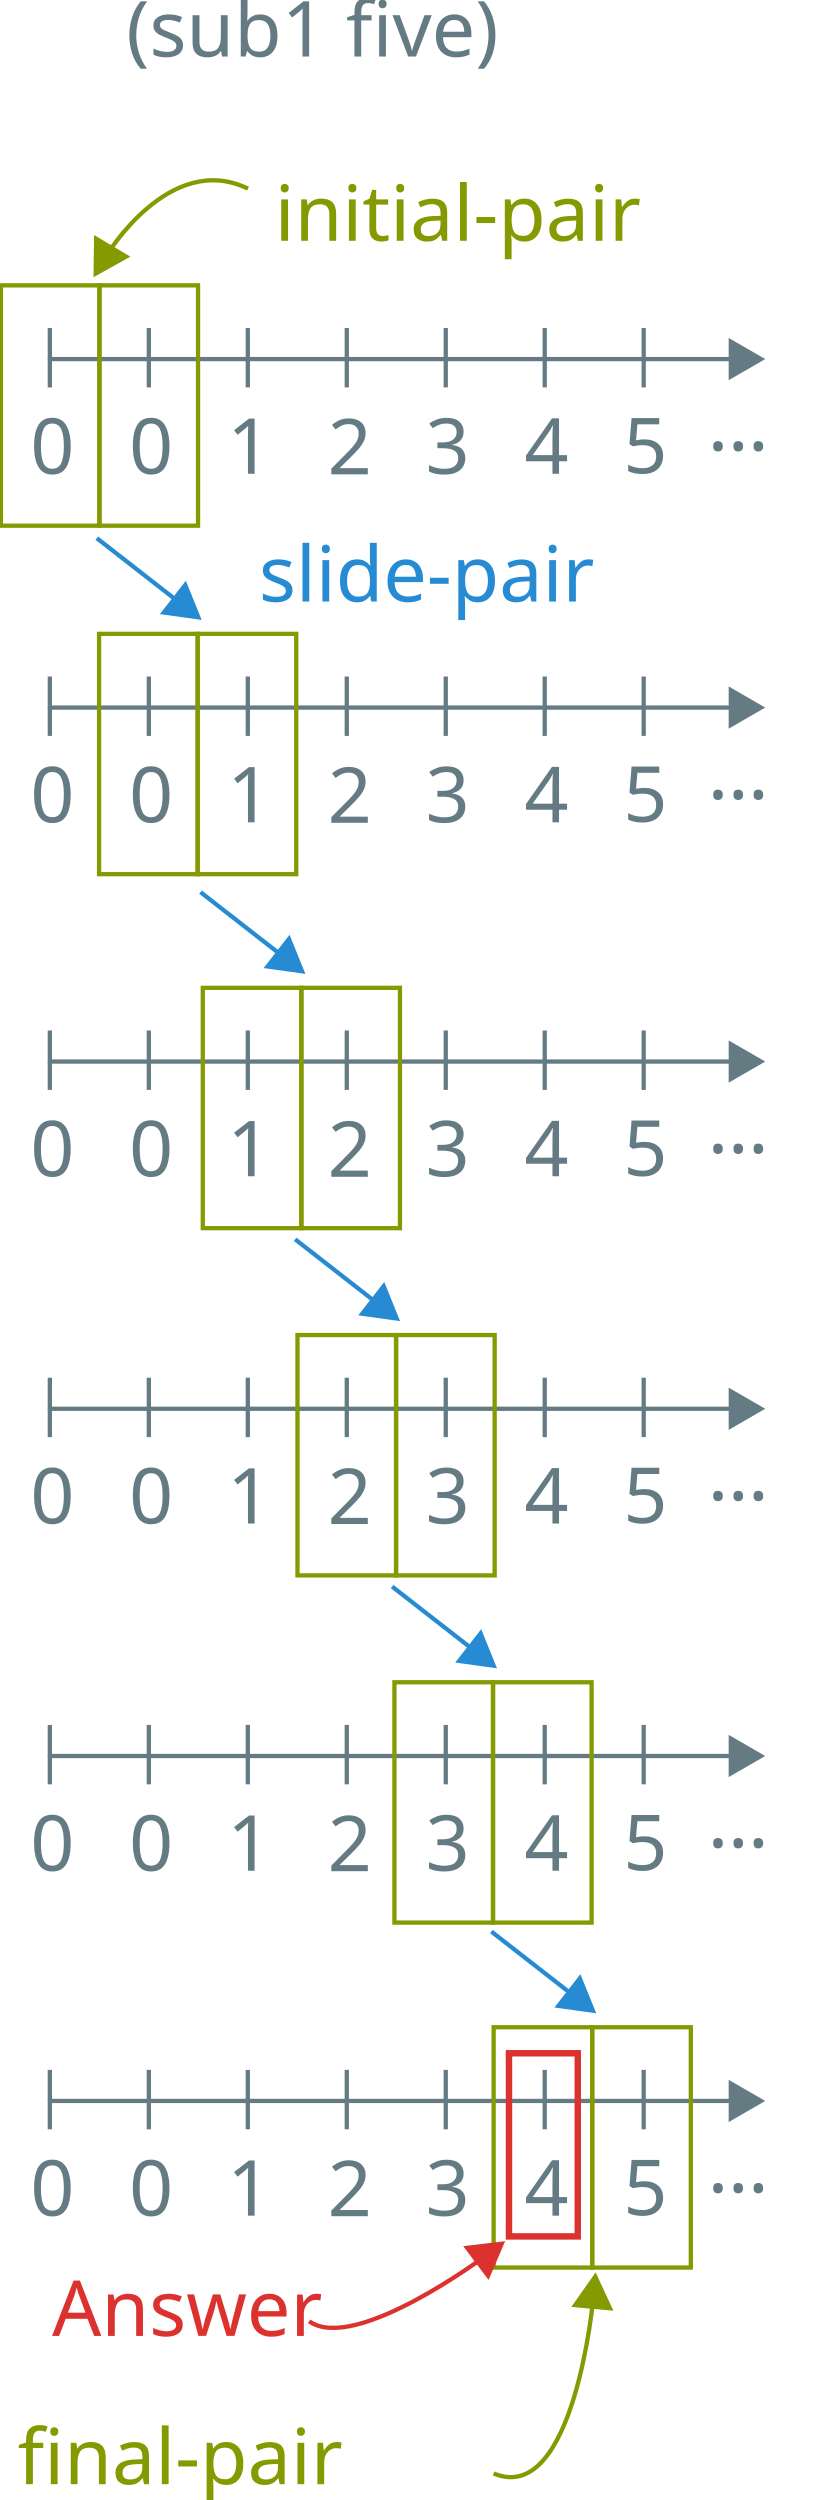
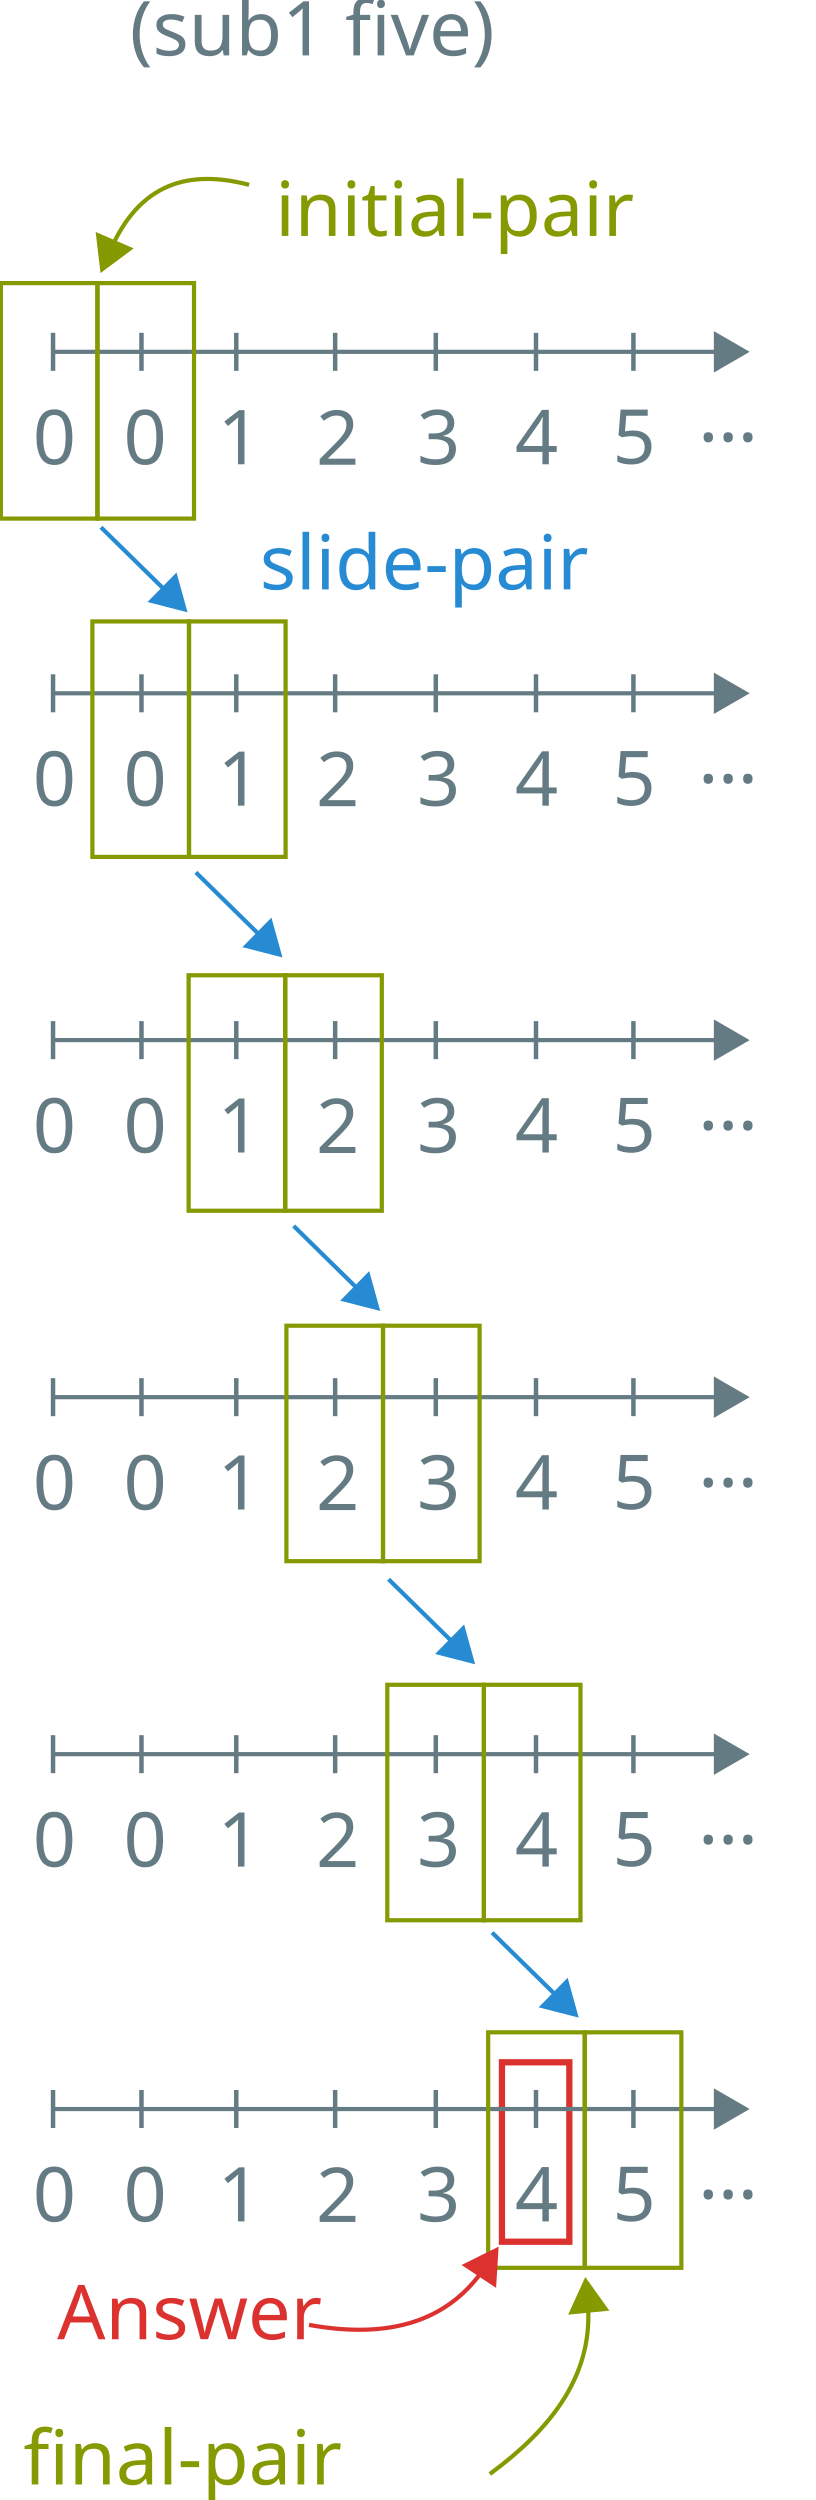
- <svg xmlns="http://www.w3.org/2000/svg" width="192.392" height="582.491" viewBox="0 0 192.392 582.491" id="svg2" version="1.1">
+ <svg xmlns="http://www.w3.org/2000/svg" xmlns:xlink="http://www.w3.org/1999/xlink" width="193.85" height="594.491" viewBox="0 0 193.85 594.491" id="svg2" version="1.1">
  <defs id="defs4">
-     <marker style="overflow:visible" id="marker4377" refX="0" refY="0" orient="auto">
-       <path transform="scale(0.8,0.8)" style="fill:#268bd2;fill-opacity:1;fill-rule:evenodd;stroke:#268bd2;stroke-width:1pt;stroke-opacity:1" d="m 5.77,0 -8.65,5 0,-10 8.65,5 z" id="path4379" />
+     <marker orient="auto" refY="0" refX="0" id="marker10617" style="overflow:visible">
+       <path id="path10615" d="M 5.77,0 -2.88,5 V -5 Z" style="fill:#268bd2;fill-opacity:1;fill-rule:evenodd;stroke:#268bd2;stroke-width:1pt;stroke-opacity:1" transform="scale(0.8)" />
    </marker>
-     <marker style="overflow:visible" id="marker4373" refX="0" refY="0" orient="auto">
-       <path transform="scale(0.8,0.8)" style="fill:#268bd2;fill-opacity:1;fill-rule:evenodd;stroke:#268bd2;stroke-width:1pt;stroke-opacity:1" d="m 5.77,0 -8.65,5 0,-10 8.65,5 z" id="path4375" />
+     <marker orient="auto" refY="0" refX="0" id="StopL" style="overflow:visible">
+       <path id="path5552" d="M 0,5.65 V -5.65" style="fill:none;fill-opacity:0.75;fill-rule:evenodd;stroke:#657b83;stroke-width:1pt;stroke-opacity:1" transform="scale(0.8)" />
+     </marker>
+     <marker style="overflow:visible" id="marker5303" refX="0" refY="0" orient="auto">
+       <path transform="scale(0.8)" style="fill:#657b83;fill-opacity:1;fill-rule:evenodd;stroke:#657b83;stroke-width:1pt;stroke-opacity:1" d="M 5.77,0 -2.88,5 V -5 Z" id="path5301" />
    </marker>
    <marker style="overflow:visible" id="marker6341" refX="0" refY="0" orient="auto">
-       <path transform="scale(0.8,0.8)" style="fill:#dc322f;fill-opacity:1;fill-rule:evenodd;stroke:#dc322f;stroke-width:1pt;stroke-opacity:1" d="m 5.77,0 -8.65,5 0,-10 8.65,5 z" id="path6343" />
+       <path transform="scale(0.8)" style="fill:#dc322f;fill-opacity:1;fill-rule:evenodd;stroke:#dc322f;stroke-width:1pt;stroke-opacity:1" d="M 5.77,0 -2.88,5 V -5 Z" id="path6343" />
    </marker>
    <marker orient="auto" refY="0" refX="0" id="marker5660" style="overflow:visible">
-       <path id="path5662" d="m 5.77,0 -8.65,5 0,-10 8.65,5 z" style="fill:#859900;fill-opacity:1;fill-rule:evenodd;stroke:#859900;stroke-width:1pt;stroke-opacity:1" transform="scale(0.8,0.8)" />
-     </marker>
-     <marker orient="auto" refY="0" refX="0" id="marker5170" style="overflow:visible">
-       <path id="path5172" d="m 5.77,0 -8.65,5 0,-10 8.65,5 z" style="fill:#268bd2;fill-opacity:1;fill-rule:evenodd;stroke:#268bd2;stroke-width:1pt;stroke-opacity:1" transform="scale(0.8,0.8)" />
-     </marker>
-     <marker style="overflow:visible" id="marker4802" refX="0" refY="0" orient="auto">
-       <path transform="scale(0.8,0.8)" style="fill:#268bd2;fill-opacity:1;fill-rule:evenodd;stroke:#268bd2;stroke-width:1pt;stroke-opacity:1" d="m 5.77,0 -8.65,5 0,-10 8.65,5 z" id="path4804" />
+       <path id="path5662" d="M 5.77,0 -2.88,5 V -5 Z" style="fill:#859900;fill-opacity:1;fill-rule:evenodd;stroke:#859900;stroke-width:1pt;stroke-opacity:1" transform="scale(0.8)" />
    </marker>
    <marker style="overflow:visible" id="marker4754" refX="0" refY="0" orient="auto">
-       <path transform="scale(0.8,0.8)" style="fill:#859900;fill-opacity:1;fill-rule:evenodd;stroke:#859900;stroke-width:1pt;stroke-opacity:1" d="m 5.77,0 -8.65,5 0,-10 8.65,5 z" id="path4756" />
-     </marker>
-     <marker orient="auto" refY="0" refX="0" id="marker4720" style="overflow:visible">
-       <path id="path4722" d="m 5.77,0 -8.65,5 0,-10 8.65,5 z" style="fill:#268bd2;fill-opacity:1;fill-rule:evenodd;stroke:#268bd2;stroke-width:1pt;stroke-opacity:1" transform="scale(0.8,0.8)" />
-     </marker>
-     <marker orient="auto" refY="0" refX="0" id="TriangleOutL" style="overflow:visible">
-       <path id="path4316" d="m 5.77,0 -8.65,5 0,-10 8.65,5 z" style="fill:#657b83;fill-opacity:1;fill-rule:evenodd;stroke:#657b83;stroke-width:1pt;stroke-opacity:1" transform="scale(0.8,0.8)" />
+       <path transform="scale(0.8)" style="fill:#859900;fill-opacity:1;fill-rule:evenodd;stroke:#859900;stroke-width:1pt;stroke-opacity:1" d="M 5.77,0 -2.88,5 V -5 Z" id="path4756" />
    </marker>
  </defs>
-   <g id="layer1" transform="translate(-111.0763,-75.698)">
-     <g id="g3475">
-       <g transform="translate(0.9969941,-2)" id="g3431">
-         <text xml:space="preserve" style="font-style:normal;font-weight:normal;font-size:18px;line-height:1000%;font-family:'Source Sans Pro';letter-spacing:0px;word-spacing:0px;fill:#657b83;fill-opacity:1;stroke:none;stroke-width:1px;stroke-linecap:butt;stroke-linejoin:miter;stroke-opacity:1" x="117.143" y="188.084" id="text4136">
-           <tspan id="tspan4138" x="117.143" y="188.084">0</tspan>
+   <g id="g10628" transform="translate(2.8222656e-6)">
+     <path style="fill:none;fill-rule:evenodd;stroke:#268bd2;stroke-width:1px;stroke-linecap:butt;stroke-linejoin:miter;stroke-opacity:1;marker-end:url(#marker10617)" d="m 24.006,125.389 16.543,16.242" id="path4718" />
+     <text xml:space="preserve" style="font-style:normal;font-variant:normal;font-weight:normal;font-stretch:normal;line-height:0%;font-family:'Source Code Pro';-inkscape-font-specification:'Source Code Pro, Normal';text-align:start;letter-spacing:0px;word-spacing:0px;writing-mode:lr-tb;text-anchor:start;fill:#268bd2;fill-opacity:1;stroke:none;stroke-width:1px;stroke-linecap:butt;stroke-linejoin:miter;stroke-opacity:1" x="61.784" y="140.152" id="text4800">
+       <tspan id="tspan4802" x="61.784" y="140.152" style="font-size:18px;line-height:10">slide-pair</tspan>
+     </text>
+   </g>
+   <text xml:space="preserve" style="font-style:normal;font-variant:normal;font-weight:normal;font-stretch:normal;line-height:0%;font-family:'Source Code Pro';-inkscape-font-specification:'Source Code Pro, Normal';text-align:start;letter-spacing:0px;word-spacing:0px;writing-mode:lr-tb;text-anchor:start;fill:#657b83;fill-opacity:1;stroke:none;stroke-width:1px;stroke-linecap:butt;stroke-linejoin:miter;stroke-opacity:1" x="30.876" y="13.176" id="text3415">
+     <tspan style="font-size:18px;line-height:10" id="tspan3417" x="30.876" y="13.176">(sub1 five)</tspan>
+   </text>
+   <g id="g4716" transform="translate(-109.6185,-75.698)">
+     <text id="text4611" y="131.797" x="175.079" style="font-style:normal;font-variant:normal;font-weight:normal;font-stretch:normal;line-height:0%;font-family:'Source Code Pro';-inkscape-font-specification:'Source Code Pro, Normal';text-align:start;letter-spacing:0px;word-spacing:0px;writing-mode:lr-tb;text-anchor:start;fill:#859900;fill-opacity:1;stroke:none;stroke-width:1px;stroke-linecap:butt;stroke-linejoin:miter;stroke-opacity:1" xml:space="preserve">
+       <tspan style="font-size:18px;line-height:10" y="131.797" x="175.079" id="tspan4613">initial-pair</tspan>
+     </text>
+     <path id="path4237" d="m 168.862,119.655 c -14.301,-3.737 -26.074,-0.521 -33.096,15.76" style="fill:none;fill-rule:evenodd;stroke:#859900;stroke-width:1px;stroke-linecap:butt;stroke-linejoin:miter;stroke-opacity:1;marker-end:url(#marker4754)" />
+   </g>
+   <g id="g10730" transform="translate(2.8222656e-6)">
+     <g transform="translate(1.457823)" id="g6778">
+       <g id="g6740">
+         <text xml:space="preserve" style="font-style:normal;font-weight:normal;line-height:0%;font-family:'Source Sans Pro';letter-spacing:0px;word-spacing:0px;fill:#657b83;fill-opacity:1;stroke:none;stroke-width:1px;stroke-linecap:butt;stroke-linejoin:miter;stroke-opacity:1" x="6.343" y="110.386" id="text4136">
+           <tspan id="tspan4138" x="6.343" y="110.386" style="font-size:18px;line-height:10">0</tspan>
        </text>
-         <text id="text4140" y="188.084" x="140.156" style="font-style:normal;font-weight:normal;font-size:18px;line-height:1000%;font-family:'Source Sans Pro';letter-spacing:0px;word-spacing:0px;fill:#657b83;fill-opacity:1;stroke:none;stroke-width:1px;stroke-linecap:butt;stroke-linejoin:miter;stroke-opacity:1" xml:space="preserve">
-           <tspan y="188.084" x="140.156" id="tspan4142">0</tspan>
+         <text id="text4140" y="110.386" x="27.915" style="font-style:normal;font-weight:normal;line-height:0%;font-family:'Source Sans Pro';letter-spacing:0px;word-spacing:0px;fill:#657b83;fill-opacity:1;stroke:none;stroke-width:1px;stroke-linecap:butt;stroke-linejoin:miter;stroke-opacity:1" xml:space="preserve">
+           <tspan y="110.386" x="27.915" id="tspan4142" style="font-size:18px;line-height:10">0</tspan>
        </text>
-         <text id="text4144" y="188.093" x="163.006" style="font-style:normal;font-weight:normal;font-size:18px;line-height:1000%;font-family:'Source Sans Pro';letter-spacing:0px;word-spacing:0px;fill:#657b83;fill-opacity:1;stroke:none;stroke-width:1px;stroke-linecap:butt;stroke-linejoin:miter;stroke-opacity:1" xml:space="preserve">
-           <tspan y="188.093" x="163.006" id="tspan4146">1</tspan>
+         <text id="text4144" y="110.395" x="50.285" style="font-style:normal;font-weight:normal;line-height:0%;font-family:'Source Sans Pro';letter-spacing:0px;word-spacing:0px;fill:#657b83;fill-opacity:1;stroke:none;stroke-width:1px;stroke-linecap:butt;stroke-linejoin:miter;stroke-opacity:1" xml:space="preserve">
+           <tspan y="110.395" x="50.285" id="tspan4146" style="font-size:18px;line-height:10">1</tspan>
        </text>
-         <text xml:space="preserve" style="font-style:normal;font-weight:normal;font-size:18px;line-height:1000%;font-family:'Source Sans Pro';letter-spacing:0px;word-spacing:0px;fill:#657b83;fill-opacity:1;stroke:none;stroke-width:1px;stroke-linecap:butt;stroke-linejoin:miter;stroke-opacity:1" x="186.419" y="188.211" id="text4148">
-           <tspan id="tspan4150" x="186.419" y="188.211">2</tspan>
+         <text xml:space="preserve" style="font-style:normal;font-weight:normal;line-height:0%;font-family:'Source Sans Pro';letter-spacing:0px;word-spacing:0px;fill:#657b83;fill-opacity:1;stroke:none;stroke-width:1px;stroke-linecap:butt;stroke-linejoin:miter;stroke-opacity:1" x="73.698" y="110.513" id="text4148">
+           <tspan id="tspan4150" x="73.698" y="110.513" style="font-size:18px;line-height:10">2</tspan>
        </text>
-         <text id="text4152" y="188.084" x="209.226" style="font-style:normal;font-weight:normal;font-size:18px;line-height:1000%;font-family:'Source Sans Pro';letter-spacing:0px;word-spacing:0px;fill:#657b83;fill-opacity:1;stroke:none;stroke-width:1px;stroke-linecap:butt;stroke-linejoin:miter;stroke-opacity:1" xml:space="preserve">
-           <tspan y="188.084" x="209.226" id="tspan4154">3</tspan>
+         <text id="text4152" y="110.386" x="97.705" style="font-style:normal;font-weight:normal;line-height:0%;font-family:'Source Sans Pro';letter-spacing:0px;word-spacing:0px;fill:#657b83;fill-opacity:1;stroke:none;stroke-width:1px;stroke-linecap:butt;stroke-linejoin:miter;stroke-opacity:1" xml:space="preserve">
+           <tspan y="110.386" x="97.705" id="tspan4154" style="font-size:18px;line-height:10">3</tspan>
        </text>
-         <text xml:space="preserve" style="font-style:normal;font-weight:normal;font-size:18px;line-height:1000%;font-family:'Source Sans Pro';letter-spacing:0px;word-spacing:0px;fill:#657b83;fill-opacity:1;stroke:none;stroke-width:1px;stroke-linecap:butt;stroke-linejoin:miter;stroke-opacity:1" x="232.27" y="188.093" id="text4156">
-           <tspan id="tspan4158" x="232.27" y="188.093">4</tspan>
+         <text xml:space="preserve" style="font-style:normal;font-weight:normal;line-height:0%;font-family:'Source Sans Pro';letter-spacing:0px;word-spacing:0px;fill:#657b83;fill-opacity:1;stroke:none;stroke-width:1px;stroke-linecap:butt;stroke-linejoin:miter;stroke-opacity:1" x="120.989" y="110.395" id="text4156">
+           <tspan id="tspan4158" x="120.989" y="110.395" style="font-size:18px;line-height:10">4</tspan>
        </text>
-         <text xml:space="preserve" style="font-style:normal;font-weight:normal;font-size:18px;line-height:1000%;font-family:'Source Sans Pro';letter-spacing:0px;word-spacing:0px;fill:#657b83;fill-opacity:1;stroke:none;stroke-width:1px;stroke-linecap:butt;stroke-linejoin:miter;stroke-opacity:1" x="255.309" y="187.965" id="text4160">
-           <tspan id="tspan4162" x="255.309" y="187.965">5</tspan>
+         <text xml:space="preserve" style="font-style:normal;font-weight:normal;line-height:0%;font-family:'Source Sans Pro';letter-spacing:0px;word-spacing:0px;fill:#657b83;fill-opacity:1;stroke:none;stroke-width:1px;stroke-linecap:butt;stroke-linejoin:miter;stroke-opacity:1" x="144.191" y="110.267" id="text4160">
+           <tspan id="tspan4162" x="144.191" y="110.267" style="font-size:18px;line-height:10">5</tspan>
        </text>
-         <text id="text4164" y="182.648" x="274.956" style="font-style:normal;font-weight:normal;font-size:18px;line-height:1000%;font-family:'Source Sans Pro';letter-spacing:0px;word-spacing:0px;fill:#657b83;fill-opacity:1;stroke:none;stroke-width:1px;stroke-linecap:butt;stroke-linejoin:miter;stroke-opacity:1" xml:space="preserve">
-           <tspan y="182.648" x="274.956" id="tspan4166">…</tspan>
+         <text id="text4164" y="104.95" x="164.558" style="font-style:normal;font-weight:normal;line-height:0%;font-family:'Source Sans Pro';letter-spacing:0px;word-spacing:0px;fill:#657b83;fill-opacity:1;stroke:none;stroke-width:1px;stroke-linecap:butt;stroke-linejoin:miter;stroke-opacity:1" xml:space="preserve">
+           <tspan y="104.95" x="164.558" id="tspan4166" style="font-size:18px;line-height:10">…</tspan>
        </text>
      </g>
-       <g id="g3464">
-         <path style="fill:none;fill-rule:evenodd;stroke:#657b83;stroke-width:1px;stroke-linecap:butt;stroke-linejoin:miter;stroke-opacity:1;marker-end:url(#TriangleOutL)" d="m 122.228,159.362 161.464,0" id="path4168" />
-         <g id="g3455">
-           <path id="path4450" d="m 122.693,152.125 0,13.841" style="fill:none;fill-rule:evenodd;stroke:#657b83;stroke-width:1px;stroke-linecap:butt;stroke-linejoin:miter;stroke-opacity:1" />
-           <path style="fill:none;fill-rule:evenodd;stroke:#657b83;stroke-width:1px;stroke-linecap:butt;stroke-linejoin:miter;stroke-opacity:1" d="m 261.057,152.125 0,13.841" id="path4638" />
-           <path id="path4640" d="m 237.996,152.125 0,13.841" style="fill:none;fill-rule:evenodd;stroke:#657b83;stroke-width:1px;stroke-linecap:butt;stroke-linejoin:miter;stroke-opacity:1" />
-           <path style="fill:none;fill-rule:evenodd;stroke:#657b83;stroke-width:1px;stroke-linecap:butt;stroke-linejoin:miter;stroke-opacity:1" d="m 214.935,152.125 0,13.841" id="path4642" />
-           <path id="path4644" d="m 191.875,152.125 0,13.841" style="fill:none;fill-rule:evenodd;stroke:#657b83;stroke-width:1px;stroke-linecap:butt;stroke-linejoin:miter;stroke-opacity:1" />
-           <path style="fill:none;fill-rule:evenodd;stroke:#657b83;stroke-width:1px;stroke-linecap:butt;stroke-linejoin:miter;stroke-opacity:1" d="m 168.814,152.125 0,13.841" id="path4646" />
-           <path id="path4648" d="m 145.754,152.125 0,13.841" style="fill:none;fill-rule:evenodd;stroke:#657b83;stroke-width:1px;stroke-linecap:butt;stroke-linejoin:miter;stroke-opacity:1" />
-         </g>
-       </g>
+       <path id="path4168" d="m 11.152,83.664 c 6.699,0 13.739,0 21.032,0 7.293,0 14.837,0 22.543,0 7.706,0 15.574,0 23.512,0 7.939,0 15.949,0 23.939,0 7.991,0 15.962,0 23.823,0 7.861,0 15.613,0 23.165,0 7.552,0 14.903,0 21.964,0" style="fill:none;fill-rule:evenodd;stroke:#657b83;stroke-width:1px;stroke-linecap:butt;stroke-linejoin:miter;stroke-opacity:1;marker-start:url(#StopL);marker-mid:url(#StopL);marker-end:url(#marker5303)" />
    </g>
-     <g id="g3451" transform="translate(0.9227007,0)">
-       <rect y="142.186" x="110.354" height="55.996" width="22.973" id="rect4650" style="opacity:1;fill:none;fill-opacity:1;stroke:#859900;stroke-width:1;stroke-miterlimit:4;stroke-dasharray:none;stroke-dashoffset:0;stroke-opacity:1" />
-       <rect style="opacity:1;fill:none;fill-opacity:1;stroke:#859900;stroke-width:1;stroke-miterlimit:4;stroke-dasharray:none;stroke-dashoffset:0;stroke-opacity:1" id="rect3449" width="22.973" height="55.996" x="133.321" y="142.186" />
+     <g id="g4793" transform="translate(-110.1536,-74.86477)">
+       <rect y="142.186" x="110.354" height="55.996" width="22.973" id="rect4795" style="opacity:1;fill:none;fill-opacity:1;stroke:#859900;stroke-width:1;stroke-miterlimit:4;stroke-dasharray:none;stroke-dashoffset:0;stroke-opacity:1" />
+       <rect style="opacity:1;fill:none;fill-opacity:1;stroke:#859900;stroke-width:1;stroke-miterlimit:4;stroke-dasharray:none;stroke-dashoffset:0;stroke-opacity:1" id="rect4797" width="22.973" height="55.996" x="133.321" y="142.186" />
    </g>
-     <g id="g3544" transform="translate(0,81.19766)">
-       <g id="g3546" transform="translate(0.9969941,-2)">
-         <text id="text3548" y="188.084" x="117.143" style="font-style:normal;font-weight:normal;font-size:18px;line-height:1000%;font-family:'Source Sans Pro';letter-spacing:0px;word-spacing:0px;fill:#657b83;fill-opacity:1;stroke:none;stroke-width:1px;stroke-linecap:butt;stroke-linejoin:miter;stroke-opacity:1" xml:space="preserve">
-           <tspan y="188.084" x="117.143" id="tspan3550">0</tspan>
-         </text>
-         <text xml:space="preserve" style="font-style:normal;font-weight:normal;font-size:18px;line-height:1000%;font-family:'Source Sans Pro';letter-spacing:0px;word-spacing:0px;fill:#657b83;fill-opacity:1;stroke:none;stroke-width:1px;stroke-linecap:butt;stroke-linejoin:miter;stroke-opacity:1" x="140.156" y="188.084" id="text3552">
-           <tspan id="tspan3554" x="140.156" y="188.084">0</tspan>
-         </text>
-         <text xml:space="preserve" style="font-style:normal;font-weight:normal;font-size:18px;line-height:1000%;font-family:'Source Sans Pro';letter-spacing:0px;word-spacing:0px;fill:#657b83;fill-opacity:1;stroke:none;stroke-width:1px;stroke-linecap:butt;stroke-linejoin:miter;stroke-opacity:1" x="163.006" y="188.093" id="text3556">
-           <tspan id="tspan3558" x="163.006" y="188.093">1</tspan>
-         </text>
-         <text id="text3560" y="188.211" x="186.419" style="font-style:normal;font-weight:normal;font-size:18px;line-height:1000%;font-family:'Source Sans Pro';letter-spacing:0px;word-spacing:0px;fill:#657b83;fill-opacity:1;stroke:none;stroke-width:1px;stroke-linecap:butt;stroke-linejoin:miter;stroke-opacity:1" xml:space="preserve">
-           <tspan y="188.211" x="186.419" id="tspan3562">2</tspan>
-         </text>
-         <text xml:space="preserve" style="font-style:normal;font-weight:normal;font-size:18px;line-height:1000%;font-family:'Source Sans Pro';letter-spacing:0px;word-spacing:0px;fill:#657b83;fill-opacity:1;stroke:none;stroke-width:1px;stroke-linecap:butt;stroke-linejoin:miter;stroke-opacity:1" x="209.226" y="188.084" id="text3564">
-           <tspan id="tspan3566" x="209.226" y="188.084">3</tspan>
-         </text>
-         <text id="text3568" y="188.093" x="232.27" style="font-style:normal;font-weight:normal;font-size:18px;line-height:1000%;font-family:'Source Sans Pro';letter-spacing:0px;word-spacing:0px;fill:#657b83;fill-opacity:1;stroke:none;stroke-width:1px;stroke-linecap:butt;stroke-linejoin:miter;stroke-opacity:1" xml:space="preserve">
-           <tspan y="188.093" x="232.27" id="tspan3570">4</tspan>
-         </text>
-         <text id="text3572" y="187.965" x="255.309" style="font-style:normal;font-weight:normal;font-size:18px;line-height:1000%;font-family:'Source Sans Pro';letter-spacing:0px;word-spacing:0px;fill:#657b83;fill-opacity:1;stroke:none;stroke-width:1px;stroke-linecap:butt;stroke-linejoin:miter;stroke-opacity:1" xml:space="preserve">
-           <tspan y="187.965" x="255.309" id="tspan3574">5</tspan>
-         </text>
-         <text xml:space="preserve" style="font-style:normal;font-weight:normal;font-size:18px;line-height:1000%;font-family:'Source Sans Pro';letter-spacing:0px;word-spacing:0px;fill:#657b83;fill-opacity:1;stroke:none;stroke-width:1px;stroke-linecap:butt;stroke-linejoin:miter;stroke-opacity:1" x="274.956" y="182.648" id="text3576">
-           <tspan id="tspan3578" x="274.956" y="182.648">…</tspan>
-         </text>
-       </g>
-       <g id="g3580">
-         <path id="path3582" d="m 122.228,159.362 161.464,0" style="fill:none;fill-rule:evenodd;stroke:#657b83;stroke-width:1px;stroke-linecap:butt;stroke-linejoin:miter;stroke-opacity:1;marker-end:url(#TriangleOutL)" />
-         <g id="g3584">
-           <path style="fill:none;fill-rule:evenodd;stroke:#657b83;stroke-width:1px;stroke-linecap:butt;stroke-linejoin:miter;stroke-opacity:1" d="m 122.693,152.125 0,13.841" id="path3586" />
-           <path id="path3588" d="m 261.057,152.125 0,13.841" style="fill:none;fill-rule:evenodd;stroke:#657b83;stroke-width:1px;stroke-linecap:butt;stroke-linejoin:miter;stroke-opacity:1" />
-           <path style="fill:none;fill-rule:evenodd;stroke:#657b83;stroke-width:1px;stroke-linecap:butt;stroke-linejoin:miter;stroke-opacity:1" d="m 237.996,152.125 0,13.841" id="path3590" />
-           <path id="path3592" d="m 214.935,152.125 0,13.841" style="fill:none;fill-rule:evenodd;stroke:#657b83;stroke-width:1px;stroke-linecap:butt;stroke-linejoin:miter;stroke-opacity:1" />
-           <path style="fill:none;fill-rule:evenodd;stroke:#657b83;stroke-width:1px;stroke-linecap:butt;stroke-linejoin:miter;stroke-opacity:1" d="m 191.875,152.125 0,13.841" id="path3594" />
-           <path id="path3596" d="m 168.814,152.125 0,13.841" style="fill:none;fill-rule:evenodd;stroke:#657b83;stroke-width:1px;stroke-linecap:butt;stroke-linejoin:miter;stroke-opacity:1" />
-           <path style="fill:none;fill-rule:evenodd;stroke:#657b83;stroke-width:1px;stroke-linecap:butt;stroke-linejoin:miter;stroke-opacity:1" d="m 145.754,152.125 0,13.841" id="path3598" />
-         </g>
-       </g>
+   </g>
+   <rect y="490.406" x="119.363" height="42.668" width="16.024" id="rect4371" style="opacity:1;fill:none;fill-opacity:1;stroke:#dc322f;stroke-width:1.5;stroke-miterlimit:4;stroke-dasharray:none;stroke-dashoffset:0;stroke-opacity:1" />
+   <g id="g10734" transform="translate(2.8222656e-6)">
+     <use height="100%" width="100%" transform="translate(2.2265624e-8,81.19766)" id="use6780" xlink:href="#g6778" y="0" x="0" />
+     <use height="100%" width="100%" transform="translate(21.77365,80.45181)" id="use6860" xlink:href="#g4793" y="0" x="0" />
+   </g>
+   <g id="g10738" transform="translate(2.8222656e-6)">
+     <use height="100%" width="100%" transform="translate(2.2265624e-8,82.47655)" id="use6782" xlink:href="#use6780" y="0" x="0" />
+     <use height="100%" width="100%" transform="translate(22.88079,84.14226)" id="use6869" xlink:href="#use6860" y="0" x="0" />
+   </g>
+   <g id="g10742" transform="translate(2.8222656e-6,4)">
+     <use height="100%" width="100%" transform="translate(2.2265624e-8,80.90056)" id="use6784" xlink:href="#use6782" y="0" x="0" />
+     <use height="100%" width="100%" transform="translate(23.25287,79.33333)" id="use6887" xlink:href="#use6869" y="0" x="0" />
+   </g>
+   <g id="g10746" transform="translate(2.8222656e-6,8)">
+     <use height="100%" width="100%" transform="translate(2.2265624e-8,80.90056)" id="use6786" xlink:href="#use6784" y="0" x="0" />
+     <use height="100%" width="100%" transform="translate(23.98851,81.38506)" id="use6889" xlink:href="#use6887" y="0" x="0" />
+   </g>
+   <use x="0" y="0" xlink:href="#path4718" id="use7108" transform="translate(22.56897,82.06897)" width="100%" height="100%" />
+   <use x="0" y="0" xlink:href="#use7108" id="use9766" transform="translate(23.25287,84.06897)" width="100%" height="100%" />
+   <use x="0" y="0" xlink:href="#use9766" id="use9768" transform="translate(22.56897,84.01724)" width="100%" height="100%" />
+   <use x="0" y="0" xlink:href="#use9768" id="use9770" transform="translate(24.62069,84.01724)" width="100%" height="100%" />
+   <g id="g10763" transform="translate(2.8222656e-6,12)">
+     <g transform="translate(-109.6185,-75.698)" id="g4366">
+       <text id="text5651" y="654.499" x="115.192" style="font-style:normal;font-variant:normal;font-weight:normal;font-stretch:normal;line-height:0%;font-family:'Source Code Pro';-inkscape-font-specification:'Source Code Pro, Normal';text-align:start;letter-spacing:0px;word-spacing:0px;writing-mode:lr-tb;text-anchor:start;fill:#859900;fill-opacity:1;stroke:none;stroke-width:1px;stroke-linecap:butt;stroke-linejoin:miter;stroke-opacity:1" xml:space="preserve">
+         <tspan y="654.499" x="115.192" id="tspan5653" style="font-size:18px;line-height:10">final-pair</tspan>
+       </text>
+       <path id="path5655" d="m 226.092,652.004 c 15.215,-11.132 24.904,-24.187 23.254,-41.186" style="fill:none;fill-rule:evenodd;stroke:#859900;stroke-width:1px;stroke-linecap:butt;stroke-linejoin:miter;stroke-opacity:1;marker-end:url(#marker5660)" />
    </g>
-     <g id="g5484">
-       <g id="g4626">
-         <path style="fill:none;fill-rule:evenodd;stroke:#268bd2;stroke-width:1px;stroke-linecap:butt;stroke-linejoin:miter;stroke-opacity:1;marker-end:url(#marker4720)" d="m 133.625,201.087 19.962,15.558" id="path4718" />
-         <text xml:space="preserve" style="font-style:normal;font-variant:normal;font-weight:normal;font-stretch:normal;font-size:18px;line-height:1000%;font-family:'Source Code Pro';-inkscape-font-specification:'Source Code Pro, Normal';text-align:start;letter-spacing:0px;word-spacing:0px;writing-mode:lr-tb;text-anchor:start;fill:#268bd2;fill-opacity:1;stroke:none;stroke-width:1px;stroke-linecap:butt;stroke-linejoin:miter;stroke-opacity:1" x="171.402" y="215.85" id="text4800">
-           <tspan id="tspan4802" x="171.402" y="215.85">slide-pair</tspan>
-         </text>
-       </g>
-       <g id="g3600" transform="translate(23.80568,81.19766)">
-         <rect y="142.186" x="110.354" height="55.996" width="22.973" id="rect3602" style="opacity:1;fill:none;fill-opacity:1;stroke:#859900;stroke-width:1;stroke-miterlimit:4;stroke-dasharray:none;stroke-dashoffset:0;stroke-opacity:1" />
-         <rect style="opacity:1;fill:none;fill-opacity:1;stroke:#859900;stroke-width:1;stroke-miterlimit:4;stroke-dasharray:none;stroke-dashoffset:0;stroke-opacity:1" id="rect3604" width="22.973" height="55.996" x="133.321" y="142.186" />
-       </g>
+     <g id="g10750">
+       <use x="0" y="0" xlink:href="#use6786" id="use6788" transform="translate(2.2265624e-8,80.37523)" width="100%" height="100%" />
+       <use x="0" y="0" xlink:href="#use6889" id="use6891" transform="translate(23.98851,78.64942)" width="100%" height="100%" />
    </g>
-     <text id="text3415" y="88.874" x="140.495" style="font-style:normal;font-variant:normal;font-weight:normal;font-stretch:normal;font-size:18px;line-height:1000%;font-family:'Source Code Pro';-inkscape-font-specification:'Source Code Pro, Normal';text-align:start;letter-spacing:0px;word-spacing:0px;writing-mode:lr-tb;text-anchor:start;fill:#657b83;fill-opacity:1;stroke:none;stroke-width:1px;stroke-linecap:butt;stroke-linejoin:miter;stroke-opacity:1" xml:space="preserve">
-       <tspan y="88.874" x="140.495" id="tspan3417">(sub1 five)</tspan>
-     </text>
-     <g id="g4716">
-       <text xml:space="preserve" style="font-style:normal;font-variant:normal;font-weight:normal;font-stretch:normal;font-size:18px;line-height:1000%;font-family:'Source Code Pro';-inkscape-font-specification:'Source Code Pro, Normal';text-align:start;letter-spacing:0px;word-spacing:0px;writing-mode:lr-tb;text-anchor:start;fill:#859900;fill-opacity:1;stroke:none;stroke-width:1px;stroke-linecap:butt;stroke-linejoin:miter;stroke-opacity:1" x="175.079" y="131.797" id="text4611">
-         <tspan id="tspan4613" x="175.079" y="131.797">initial-pair</tspan>
+     <g id="g10273">
+       <text id="text6329" y="544.261" x="13.59" style="font-style:normal;font-variant:normal;font-weight:normal;font-stretch:normal;line-height:0%;font-family:'Source Sans Pro';-inkscape-font-specification:'Source Sans Pro';letter-spacing:0px;word-spacing:0px;fill:#dc322f;fill-opacity:1;stroke:none;stroke-width:1px;stroke-linecap:butt;stroke-linejoin:miter;stroke-opacity:1" xml:space="preserve">
+         <tspan style="font-size:18px;line-height:10" y="544.261" x="13.59" id="tspan6331">Answer</tspan>
      </text>
-       <path style="fill:none;fill-rule:evenodd;stroke:#859900;stroke-width:1px;stroke-linecap:butt;stroke-linejoin:miter;stroke-opacity:1;marker-end:url(#marker4754)" d="m 168.862,119.655 c -18.387,-8.931 -33.096,15.76 -33.096,15.76" id="path4237" />
+       <path id="path6333" d="m 73.492,540.849 c 19.464,3.552 33.415,-1.028 41.942,-13.881" style="fill:none;fill-rule:evenodd;stroke:#dc322f;stroke-width:1px;stroke-linecap:butt;stroke-linejoin:miter;stroke-opacity:1;marker-end:url(#marker6341)" />
    </g>
-     <g transform="translate(0,163.6742)" id="g4737">
-       <g transform="translate(0.9969941,-2)" id="g4739">
-         <text xml:space="preserve" style="font-style:normal;font-weight:normal;font-size:18px;line-height:1000%;font-family:'Source Sans Pro';letter-spacing:0px;word-spacing:0px;fill:#657b83;fill-opacity:1;stroke:none;stroke-width:1px;stroke-linecap:butt;stroke-linejoin:miter;stroke-opacity:1" x="117.143" y="188.084" id="text4741">
-           <tspan id="tspan4743" x="117.143" y="188.084">0</tspan>
-         </text>
-         <text id="text4745" y="188.084" x="140.156" style="font-style:normal;font-weight:normal;font-size:18px;line-height:1000%;font-family:'Source Sans Pro';letter-spacing:0px;word-spacing:0px;fill:#657b83;fill-opacity:1;stroke:none;stroke-width:1px;stroke-linecap:butt;stroke-linejoin:miter;stroke-opacity:1" xml:space="preserve">
-           <tspan y="188.084" x="140.156" id="tspan4747">0</tspan>
-         </text>
-         <text id="text4749" y="188.093" x="163.006" style="font-style:normal;font-weight:normal;font-size:18px;line-height:1000%;font-family:'Source Sans Pro';letter-spacing:0px;word-spacing:0px;fill:#657b83;fill-opacity:1;stroke:none;stroke-width:1px;stroke-linecap:butt;stroke-linejoin:miter;stroke-opacity:1" xml:space="preserve">
-           <tspan y="188.093" x="163.006" id="tspan4751">1</tspan>
-         </text>
-         <text xml:space="preserve" style="font-style:normal;font-weight:normal;font-size:18px;line-height:1000%;font-family:'Source Sans Pro';letter-spacing:0px;word-spacing:0px;fill:#657b83;fill-opacity:1;stroke:none;stroke-width:1px;stroke-linecap:butt;stroke-linejoin:miter;stroke-opacity:1" x="186.419" y="188.211" id="text4753">
-           <tspan id="tspan4755" x="186.419" y="188.211">2</tspan>
-         </text>
-         <text id="text4757" y="188.084" x="209.226" style="font-style:normal;font-weight:normal;font-size:18px;line-height:1000%;font-family:'Source Sans Pro';letter-spacing:0px;word-spacing:0px;fill:#657b83;fill-opacity:1;stroke:none;stroke-width:1px;stroke-linecap:butt;stroke-linejoin:miter;stroke-opacity:1" xml:space="preserve">
-           <tspan y="188.084" x="209.226" id="tspan4759">3</tspan>
-         </text>
-         <text xml:space="preserve" style="font-style:normal;font-weight:normal;font-size:18px;line-height:1000%;font-family:'Source Sans Pro';letter-spacing:0px;word-spacing:0px;fill:#657b83;fill-opacity:1;stroke:none;stroke-width:1px;stroke-linecap:butt;stroke-linejoin:miter;stroke-opacity:1" x="232.27" y="188.093" id="text4761">
-           <tspan id="tspan4763" x="232.27" y="188.093">4</tspan>
-         </text>
-         <text xml:space="preserve" style="font-style:normal;font-weight:normal;font-size:18px;line-height:1000%;font-family:'Source Sans Pro';letter-spacing:0px;word-spacing:0px;fill:#657b83;fill-opacity:1;stroke:none;stroke-width:1px;stroke-linecap:butt;stroke-linejoin:miter;stroke-opacity:1" x="255.309" y="187.965" id="text4765">
-           <tspan id="tspan4767" x="255.309" y="187.965">5</tspan>
-         </text>
-         <text id="text4769" y="182.648" x="274.956" style="font-style:normal;font-weight:normal;font-size:18px;line-height:1000%;font-family:'Source Sans Pro';letter-spacing:0px;word-spacing:0px;fill:#657b83;fill-opacity:1;stroke:none;stroke-width:1px;stroke-linecap:butt;stroke-linejoin:miter;stroke-opacity:1" xml:space="preserve">
-           <tspan y="182.648" x="274.956" id="tspan4771">…</tspan>
-         </text>
-       </g>
-       <g id="g4773">
-         <path style="fill:none;fill-rule:evenodd;stroke:#657b83;stroke-width:1px;stroke-linecap:butt;stroke-linejoin:miter;stroke-opacity:1;marker-end:url(#TriangleOutL)" d="m 122.228,159.362 161.464,0" id="path4775" />
-         <g id="g4777">
-           <path id="path4779" d="m 122.693,152.125 0,13.841" style="fill:none;fill-rule:evenodd;stroke:#657b83;stroke-width:1px;stroke-linecap:butt;stroke-linejoin:miter;stroke-opacity:1" />
-           <path style="fill:none;fill-rule:evenodd;stroke:#657b83;stroke-width:1px;stroke-linecap:butt;stroke-linejoin:miter;stroke-opacity:1" d="m 261.057,152.125 0,13.841" id="path4781" />
-           <path id="path4783" d="m 237.996,152.125 0,13.841" style="fill:none;fill-rule:evenodd;stroke:#657b83;stroke-width:1px;stroke-linecap:butt;stroke-linejoin:miter;stroke-opacity:1" />
-           <path style="fill:none;fill-rule:evenodd;stroke:#657b83;stroke-width:1px;stroke-linecap:butt;stroke-linejoin:miter;stroke-opacity:1" d="m 214.935,152.125 0,13.841" id="path4785" />
-           <path id="path4787" d="m 191.875,152.125 0,13.841" style="fill:none;fill-rule:evenodd;stroke:#657b83;stroke-width:1px;stroke-linecap:butt;stroke-linejoin:miter;stroke-opacity:1" />
-           <path style="fill:none;fill-rule:evenodd;stroke:#657b83;stroke-width:1px;stroke-linecap:butt;stroke-linejoin:miter;stroke-opacity:1" d="m 168.814,152.125 0,13.841" id="path4789" />
-           <path id="path4791" d="m 145.754,152.125 0,13.841" style="fill:none;fill-rule:evenodd;stroke:#657b83;stroke-width:1px;stroke-linecap:butt;stroke-linejoin:miter;stroke-opacity:1" />
-         </g>
-       </g>
-     </g>
-     <g id="g5499">
-       <path style="fill:none;fill-rule:evenodd;stroke:#268bd2;stroke-width:1px;stroke-linecap:butt;stroke-linejoin:miter;stroke-opacity:1;marker-end:url(#marker4802)" d="m 157.79,283.563 19.962,15.558" id="path4729" />
-       <g transform="translate(47.97078,163.6742)" id="g4793">
-         <rect style="opacity:1;fill:none;fill-opacity:1;stroke:#859900;stroke-width:1;stroke-miterlimit:4;stroke-dasharray:none;stroke-dashoffset:0;stroke-opacity:1" id="rect4795" width="22.973" height="55.996" x="110.354" y="142.186" />
-         <rect y="142.186" x="133.321" height="55.996" width="22.973" id="rect4797" style="opacity:1;fill:none;fill-opacity:1;stroke:#859900;stroke-width:1;stroke-miterlimit:4;stroke-dasharray:none;stroke-dashoffset:0;stroke-opacity:1" />
-       </g>
-     </g>
-     <g id="g5108" transform="translate(0,244.5748)">
-       <g id="g5110" transform="translate(0.9969941,-2)">
-         <text id="text5112" y="188.084" x="117.143" style="font-style:normal;font-weight:normal;font-size:18px;line-height:1000%;font-family:'Source Sans Pro';letter-spacing:0px;word-spacing:0px;fill:#657b83;fill-opacity:1;stroke:none;stroke-width:1px;stroke-linecap:butt;stroke-linejoin:miter;stroke-opacity:1" xml:space="preserve">
-           <tspan y="188.084" x="117.143" id="tspan5114">0</tspan>
-         </text>
-         <text xml:space="preserve" style="font-style:normal;font-weight:normal;font-size:18px;line-height:1000%;font-family:'Source Sans Pro';letter-spacing:0px;word-spacing:0px;fill:#657b83;fill-opacity:1;stroke:none;stroke-width:1px;stroke-linecap:butt;stroke-linejoin:miter;stroke-opacity:1" x="140.156" y="188.084" id="text5116">
-           <tspan id="tspan5118" x="140.156" y="188.084">0</tspan>
-         </text>
-         <text xml:space="preserve" style="font-style:normal;font-weight:normal;font-size:18px;line-height:1000%;font-family:'Source Sans Pro';letter-spacing:0px;word-spacing:0px;fill:#657b83;fill-opacity:1;stroke:none;stroke-width:1px;stroke-linecap:butt;stroke-linejoin:miter;stroke-opacity:1" x="163.006" y="188.093" id="text5120">
-           <tspan id="tspan5122" x="163.006" y="188.093">1</tspan>
-         </text>
-         <text id="text5124" y="188.211" x="186.419" style="font-style:normal;font-weight:normal;font-size:18px;line-height:1000%;font-family:'Source Sans Pro';letter-spacing:0px;word-spacing:0px;fill:#657b83;fill-opacity:1;stroke:none;stroke-width:1px;stroke-linecap:butt;stroke-linejoin:miter;stroke-opacity:1" xml:space="preserve">
-           <tspan y="188.211" x="186.419" id="tspan5126">2</tspan>
-         </text>
-         <text xml:space="preserve" style="font-style:normal;font-weight:normal;font-size:18px;line-height:1000%;font-family:'Source Sans Pro';letter-spacing:0px;word-spacing:0px;fill:#657b83;fill-opacity:1;stroke:none;stroke-width:1px;stroke-linecap:butt;stroke-linejoin:miter;stroke-opacity:1" x="209.226" y="188.084" id="text5128">
-           <tspan id="tspan5130" x="209.226" y="188.084">3</tspan>
-         </text>
-         <text id="text5132" y="188.093" x="232.27" style="font-style:normal;font-weight:normal;font-size:18px;line-height:1000%;font-family:'Source Sans Pro';letter-spacing:0px;word-spacing:0px;fill:#657b83;fill-opacity:1;stroke:none;stroke-width:1px;stroke-linecap:butt;stroke-linejoin:miter;stroke-opacity:1" xml:space="preserve">
-           <tspan y="188.093" x="232.27" id="tspan5134">4</tspan>
-         </text>
-         <text id="text5136" y="187.965" x="255.309" style="font-style:normal;font-weight:normal;font-size:18px;line-height:1000%;font-family:'Source Sans Pro';letter-spacing:0px;word-spacing:0px;fill:#657b83;fill-opacity:1;stroke:none;stroke-width:1px;stroke-linecap:butt;stroke-linejoin:miter;stroke-opacity:1" xml:space="preserve">
-           <tspan y="187.965" x="255.309" id="tspan5138">5</tspan>
-         </text>
-         <text xml:space="preserve" style="font-style:normal;font-weight:normal;font-size:18px;line-height:1000%;font-family:'Source Sans Pro';letter-spacing:0px;word-spacing:0px;fill:#657b83;fill-opacity:1;stroke:none;stroke-width:1px;stroke-linecap:butt;stroke-linejoin:miter;stroke-opacity:1" x="274.956" y="182.648" id="text5140">
-           <tspan id="tspan5142" x="274.956" y="182.648">…</tspan>
-         </text>
-       </g>
-       <g id="g5144">
-         <path id="path5146" d="m 122.228,159.362 161.464,0" style="fill:none;fill-rule:evenodd;stroke:#657b83;stroke-width:1px;stroke-linecap:butt;stroke-linejoin:miter;stroke-opacity:1;marker-end:url(#TriangleOutL)" />
-         <g id="g5148">
-           <path style="fill:none;fill-rule:evenodd;stroke:#657b83;stroke-width:1px;stroke-linecap:butt;stroke-linejoin:miter;stroke-opacity:1" d="m 122.693,152.125 0,13.841" id="path5150" />
-           <path id="path5152" d="m 261.057,152.125 0,13.841" style="fill:none;fill-rule:evenodd;stroke:#657b83;stroke-width:1px;stroke-linecap:butt;stroke-linejoin:miter;stroke-opacity:1" />
-           <path style="fill:none;fill-rule:evenodd;stroke:#657b83;stroke-width:1px;stroke-linecap:butt;stroke-linejoin:miter;stroke-opacity:1" d="m 237.996,152.125 0,13.841" id="path5154" />
-           <path id="path5156" d="m 214.935,152.125 0,13.841" style="fill:none;fill-rule:evenodd;stroke:#657b83;stroke-width:1px;stroke-linecap:butt;stroke-linejoin:miter;stroke-opacity:1" />
-           <path style="fill:none;fill-rule:evenodd;stroke:#657b83;stroke-width:1px;stroke-linecap:butt;stroke-linejoin:miter;stroke-opacity:1" d="m 191.875,152.125 0,13.841" id="path5158" />
-           <path id="path5160" d="m 168.814,152.125 0,13.841" style="fill:none;fill-rule:evenodd;stroke:#657b83;stroke-width:1px;stroke-linecap:butt;stroke-linejoin:miter;stroke-opacity:1" />
-           <path style="fill:none;fill-rule:evenodd;stroke:#657b83;stroke-width:1px;stroke-linecap:butt;stroke-linejoin:miter;stroke-opacity:1" d="m 145.754,152.125 0,13.841" id="path5162" />
-         </g>
-       </g>
-     </g>
-     <g id="g5511" transform="translate(22.06379,0)">
-       <path id="path5104" d="m 157.79,364.464 19.962,15.558" style="fill:#268bd2;fill-rule:evenodd;stroke:#268bd2;stroke-width:1px;stroke-linecap:butt;stroke-linejoin:miter;stroke-opacity:1;marker-end:url(#marker4373)" />
-       <g id="g5164" transform="translate(47.97078,244.5748)">
-         <rect y="142.186" x="110.354" height="55.996" width="22.973" id="rect5166" style="opacity:1;fill:none;fill-opacity:1;stroke:#859900;stroke-width:1;stroke-miterlimit:4;stroke-dasharray:none;stroke-dashoffset:0;stroke-opacity:1" />
-         <rect style="opacity:1;fill:none;fill-opacity:1;stroke:#859900;stroke-width:1;stroke-miterlimit:4;stroke-dasharray:none;stroke-dashoffset:0;stroke-opacity:1" id="rect5168" width="22.973" height="55.996" x="133.321" y="142.186" />
-       </g>
-     </g>
-     <g transform="translate(0,325.4753)" id="g5517">
-       <g transform="translate(0.9969941,-2)" id="g5519">
-         <text xml:space="preserve" style="font-style:normal;font-weight:normal;font-size:18px;line-height:1000%;font-family:'Source Sans Pro';letter-spacing:0px;word-spacing:0px;fill:#657b83;fill-opacity:1;stroke:none;stroke-width:1px;stroke-linecap:butt;stroke-linejoin:miter;stroke-opacity:1" x="117.143" y="188.084" id="text5521">
-           <tspan id="tspan5523" x="117.143" y="188.084">0</tspan>
-         </text>
-         <text id="text5525" y="188.084" x="140.156" style="font-style:normal;font-weight:normal;font-size:18px;line-height:1000%;font-family:'Source Sans Pro';letter-spacing:0px;word-spacing:0px;fill:#657b83;fill-opacity:1;stroke:none;stroke-width:1px;stroke-linecap:butt;stroke-linejoin:miter;stroke-opacity:1" xml:space="preserve">
-           <tspan y="188.084" x="140.156" id="tspan5527">0</tspan>
-         </text>
-         <text id="text5529" y="188.093" x="163.006" style="font-style:normal;font-weight:normal;font-size:18px;line-height:1000%;font-family:'Source Sans Pro';letter-spacing:0px;word-spacing:0px;fill:#657b83;fill-opacity:1;stroke:none;stroke-width:1px;stroke-linecap:butt;stroke-linejoin:miter;stroke-opacity:1" xml:space="preserve">
-           <tspan y="188.093" x="163.006" id="tspan5531">1</tspan>
-         </text>
-         <text xml:space="preserve" style="font-style:normal;font-weight:normal;font-size:18px;line-height:1000%;font-family:'Source Sans Pro';letter-spacing:0px;word-spacing:0px;fill:#657b83;fill-opacity:1;stroke:none;stroke-width:1px;stroke-linecap:butt;stroke-linejoin:miter;stroke-opacity:1" x="186.419" y="188.211" id="text5533">
-           <tspan id="tspan5535" x="186.419" y="188.211">2</tspan>
-         </text>
-         <text id="text5537" y="188.084" x="209.226" style="font-style:normal;font-weight:normal;font-size:18px;line-height:1000%;font-family:'Source Sans Pro';letter-spacing:0px;word-spacing:0px;fill:#657b83;fill-opacity:1;stroke:none;stroke-width:1px;stroke-linecap:butt;stroke-linejoin:miter;stroke-opacity:1" xml:space="preserve">
-           <tspan y="188.084" x="209.226" id="tspan5539">3</tspan>
-         </text>
-         <text xml:space="preserve" style="font-style:normal;font-weight:normal;font-size:18px;line-height:1000%;font-family:'Source Sans Pro';letter-spacing:0px;word-spacing:0px;fill:#657b83;fill-opacity:1;stroke:none;stroke-width:1px;stroke-linecap:butt;stroke-linejoin:miter;stroke-opacity:1" x="232.27" y="188.093" id="text5541">
-           <tspan id="tspan5543" x="232.27" y="188.093">4</tspan>
-         </text>
-         <text xml:space="preserve" style="font-style:normal;font-weight:normal;font-size:18px;line-height:1000%;font-family:'Source Sans Pro';letter-spacing:0px;word-spacing:0px;fill:#657b83;fill-opacity:1;stroke:none;stroke-width:1px;stroke-linecap:butt;stroke-linejoin:miter;stroke-opacity:1" x="255.309" y="187.965" id="text5545">
-           <tspan id="tspan5547" x="255.309" y="187.965">5</tspan>
-         </text>
-         <text id="text5549" y="182.648" x="274.956" style="font-style:normal;font-weight:normal;font-size:18px;line-height:1000%;font-family:'Source Sans Pro';letter-spacing:0px;word-spacing:0px;fill:#657b83;fill-opacity:1;stroke:none;stroke-width:1px;stroke-linecap:butt;stroke-linejoin:miter;stroke-opacity:1" xml:space="preserve">
-           <tspan y="182.648" x="274.956" id="tspan5551">…</tspan>
-         </text>
-       </g>
-       <g id="g5553">
-         <path style="fill:none;fill-rule:evenodd;stroke:#657b83;stroke-width:1px;stroke-linecap:butt;stroke-linejoin:miter;stroke-opacity:1;marker-end:url(#TriangleOutL)" d="m 122.228,159.362 161.464,0" id="path5555" />
-         <g id="g5557">
-           <path id="path5559" d="m 122.693,152.125 0,13.841" style="fill:none;fill-rule:evenodd;stroke:#657b83;stroke-width:1px;stroke-linecap:butt;stroke-linejoin:miter;stroke-opacity:1" />
-           <path style="fill:none;fill-rule:evenodd;stroke:#657b83;stroke-width:1px;stroke-linecap:butt;stroke-linejoin:miter;stroke-opacity:1" d="m 261.057,152.125 0,13.841" id="path5561" />
-           <path id="path5563" d="m 237.996,152.125 0,13.841" style="fill:none;fill-rule:evenodd;stroke:#657b83;stroke-width:1px;stroke-linecap:butt;stroke-linejoin:miter;stroke-opacity:1" />
-           <path style="fill:none;fill-rule:evenodd;stroke:#657b83;stroke-width:1px;stroke-linecap:butt;stroke-linejoin:miter;stroke-opacity:1" d="m 214.935,152.125 0,13.841" id="path5565" />
-           <path id="path5567" d="m 191.875,152.125 0,13.841" style="fill:none;fill-rule:evenodd;stroke:#657b83;stroke-width:1px;stroke-linecap:butt;stroke-linejoin:miter;stroke-opacity:1" />
-           <path style="fill:none;fill-rule:evenodd;stroke:#657b83;stroke-width:1px;stroke-linecap:butt;stroke-linejoin:miter;stroke-opacity:1" d="m 168.814,152.125 0,13.841" id="path5569" />
-           <path id="path5571" d="m 145.754,152.125 0,13.841" style="fill:none;fill-rule:evenodd;stroke:#657b83;stroke-width:1px;stroke-linecap:butt;stroke-linejoin:miter;stroke-opacity:1" />
-         </g>
-       </g>
-     </g>
-     <g transform="translate(44.65291,80.90056)" id="g5573">
-       <path style="fill:#268bd2;fill-rule:evenodd;stroke:#268bd2;stroke-width:1px;stroke-linecap:butt;stroke-linejoin:miter;stroke-opacity:1;marker-end:url(#marker4377)" d="m 157.79,364.464 19.962,15.558" id="path5575" />
-       <g transform="translate(47.97078,244.5748)" id="g5577">
-         <rect style="opacity:1;fill:none;fill-opacity:1;stroke:#859900;stroke-width:1;stroke-miterlimit:4;stroke-dasharray:none;stroke-dashoffset:0;stroke-opacity:1" id="rect5579" width="22.973" height="55.996" x="110.354" y="142.186" />
-         <rect y="142.186" x="133.321" height="55.996" width="22.973" id="rect5581" style="opacity:1;fill:none;fill-opacity:1;stroke:#859900;stroke-width:1;stroke-miterlimit:4;stroke-dasharray:none;stroke-dashoffset:0;stroke-opacity:1" />
-       </g>
-     </g>
-     <g id="g5583" transform="translate(0,405.8506)">
-       <g id="g5585" transform="translate(0.9969941,-2)">
-         <text id="text5587" y="188.084" x="117.143" style="font-style:normal;font-weight:normal;font-size:18px;line-height:1000%;font-family:'Source Sans Pro';letter-spacing:0px;word-spacing:0px;fill:#657b83;fill-opacity:1;stroke:none;stroke-width:1px;stroke-linecap:butt;stroke-linejoin:miter;stroke-opacity:1" xml:space="preserve">
-           <tspan y="188.084" x="117.143" id="tspan5589">0</tspan>
-         </text>
-         <text xml:space="preserve" style="font-style:normal;font-weight:normal;font-size:18px;line-height:1000%;font-family:'Source Sans Pro';letter-spacing:0px;word-spacing:0px;fill:#657b83;fill-opacity:1;stroke:none;stroke-width:1px;stroke-linecap:butt;stroke-linejoin:miter;stroke-opacity:1" x="140.156" y="188.084" id="text5591">
-           <tspan id="tspan5593" x="140.156" y="188.084">0</tspan>
-         </text>
-         <text xml:space="preserve" style="font-style:normal;font-weight:normal;font-size:18px;line-height:1000%;font-family:'Source Sans Pro';letter-spacing:0px;word-spacing:0px;fill:#657b83;fill-opacity:1;stroke:none;stroke-width:1px;stroke-linecap:butt;stroke-linejoin:miter;stroke-opacity:1" x="163.006" y="188.093" id="text5595">
-           <tspan id="tspan5597" x="163.006" y="188.093">1</tspan>
-         </text>
-         <text id="text5599" y="188.211" x="186.419" style="font-style:normal;font-weight:normal;font-size:18px;line-height:1000%;font-family:'Source Sans Pro';letter-spacing:0px;word-spacing:0px;fill:#657b83;fill-opacity:1;stroke:none;stroke-width:1px;stroke-linecap:butt;stroke-linejoin:miter;stroke-opacity:1" xml:space="preserve">
-           <tspan y="188.211" x="186.419" id="tspan5601">2</tspan>
-         </text>
-         <text xml:space="preserve" style="font-style:normal;font-weight:normal;font-size:18px;line-height:1000%;font-family:'Source Sans Pro';letter-spacing:0px;word-spacing:0px;fill:#657b83;fill-opacity:1;stroke:none;stroke-width:1px;stroke-linecap:butt;stroke-linejoin:miter;stroke-opacity:1" x="209.226" y="188.084" id="text5603">
-           <tspan id="tspan5605" x="209.226" y="188.084">3</tspan>
-         </text>
-         <text id="text5607" y="188.093" x="232.27" style="font-style:normal;font-weight:normal;font-size:18px;line-height:1000%;font-family:'Source Sans Pro';letter-spacing:0px;word-spacing:0px;fill:#657b83;fill-opacity:1;stroke:none;stroke-width:1px;stroke-linecap:butt;stroke-linejoin:miter;stroke-opacity:1" xml:space="preserve">
-           <tspan y="188.093" x="232.27" id="tspan5609">4</tspan>
-         </text>
-         <text id="text5611" y="187.965" x="255.309" style="font-style:normal;font-weight:normal;font-size:18px;line-height:1000%;font-family:'Source Sans Pro';letter-spacing:0px;word-spacing:0px;fill:#657b83;fill-opacity:1;stroke:none;stroke-width:1px;stroke-linecap:butt;stroke-linejoin:miter;stroke-opacity:1" xml:space="preserve">
-           <tspan y="187.965" x="255.309" id="tspan5613">5</tspan>
-         </text>
-         <text xml:space="preserve" style="font-style:normal;font-weight:normal;font-size:18px;line-height:1000%;font-family:'Source Sans Pro';letter-spacing:0px;word-spacing:0px;fill:#657b83;fill-opacity:1;stroke:none;stroke-width:1px;stroke-linecap:butt;stroke-linejoin:miter;stroke-opacity:1" x="274.956" y="182.648" id="text5615">
-           <tspan id="tspan5617" x="274.956" y="182.648">…</tspan>
-         </text>
-       </g>
-       <g id="g5619">
-         <path id="path5621" d="m 122.228,159.362 161.464,0" style="fill:none;fill-rule:evenodd;stroke:#657b83;stroke-width:1px;stroke-linecap:butt;stroke-linejoin:miter;stroke-opacity:1;marker-end:url(#TriangleOutL)" />
-         <g id="g5623">
-           <path style="fill:none;fill-rule:evenodd;stroke:#657b83;stroke-width:1px;stroke-linecap:butt;stroke-linejoin:miter;stroke-opacity:1" d="m 122.693,152.125 0,13.841" id="path5625" />
-           <path id="path5627" d="m 261.057,152.125 0,13.841" style="fill:none;fill-rule:evenodd;stroke:#657b83;stroke-width:1px;stroke-linecap:butt;stroke-linejoin:miter;stroke-opacity:1" />
-           <path style="fill:none;fill-rule:evenodd;stroke:#657b83;stroke-width:1px;stroke-linecap:butt;stroke-linejoin:miter;stroke-opacity:1" d="m 237.996,152.125 0,13.841" id="path5629" />
-           <path id="path5631" d="m 214.935,152.125 0,13.841" style="fill:none;fill-rule:evenodd;stroke:#657b83;stroke-width:1px;stroke-linecap:butt;stroke-linejoin:miter;stroke-opacity:1" />
-           <path style="fill:none;fill-rule:evenodd;stroke:#657b83;stroke-width:1px;stroke-linecap:butt;stroke-linejoin:miter;stroke-opacity:1" d="m 191.875,152.125 0,13.841" id="path5633" />
-           <path id="path5635" d="m 168.814,152.125 0,13.841" style="fill:none;fill-rule:evenodd;stroke:#657b83;stroke-width:1px;stroke-linecap:butt;stroke-linejoin:miter;stroke-opacity:1" />
-           <path style="fill:none;fill-rule:evenodd;stroke:#657b83;stroke-width:1px;stroke-linecap:butt;stroke-linejoin:miter;stroke-opacity:1" d="m 145.754,152.125 0,13.841" id="path5637" />
-         </g>
-       </g>
-     </g>
-     <g id="g5639" transform="translate(67.76735,161.2758)">
-       <path id="path5641" d="m 157.79,364.464 19.962,15.558" style="fill:#268bd2;fill-rule:evenodd;stroke:#268bd2;stroke-width:1px;stroke-linecap:butt;stroke-linejoin:miter;stroke-opacity:1;marker-end:url(#marker5170)" />
-       <g id="g5643" transform="translate(47.97078,244.5748)">
-         <rect style="opacity:1;fill:none;fill-opacity:1;stroke:#859900;stroke-width:1;stroke-miterlimit:4;stroke-dasharray:none;stroke-dashoffset:0;stroke-opacity:1" id="rect5647" width="22.973" height="55.996" x="133.321" y="142.186" />
-         <rect y="142.186" x="110.354" height="55.996" width="22.973" id="rect5645" style="opacity:1;fill:none;fill-opacity:1;stroke:#859900;stroke-width:1;stroke-miterlimit:4;stroke-dasharray:none;stroke-dashoffset:0;stroke-opacity:1" />
-         <rect style="opacity:1;fill:none;fill-opacity:1;stroke:#dc322f;stroke-width:1.5;stroke-miterlimit:4;stroke-dasharray:none;stroke-dashoffset:0;stroke-opacity:1" id="rect4371" width="16.024" height="42.668" x="113.928" y="148.254" />
-       </g>
-     </g>
-     <g id="g4366">
-       <text id="text5651" y="654.499" x="115.192" style="font-style:normal;font-variant:normal;font-weight:normal;font-stretch:normal;font-size:18px;line-height:1000%;font-family:'Source Code Pro';-inkscape-font-specification:'Source Code Pro, Normal';text-align:start;letter-spacing:0px;word-spacing:0px;writing-mode:lr-tb;text-anchor:start;fill:#859900;fill-opacity:1;stroke:none;stroke-width:1px;stroke-linecap:butt;stroke-linejoin:miter;stroke-opacity:1" xml:space="preserve">
-         <tspan y="654.499" x="115.192" id="tspan5653">final-pair</tspan>
-       </text>
-       <path id="path5655" d="m 226.092,652.004 c 18.847,7.912 23.254,-41.186 23.254,-41.186" style="fill:none;fill-rule:evenodd;stroke:#859900;stroke-width:1px;stroke-linecap:butt;stroke-linejoin:miter;stroke-opacity:1;marker-end:url(#marker5660)" />
-     </g>
-     <text xml:space="preserve" style="font-style:normal;font-variant:normal;font-weight:normal;font-stretch:normal;font-size:18px;line-height:1000%;font-family:'Source Sans Pro';-inkscape-font-specification:'Source Sans Pro';letter-spacing:0px;word-spacing:0px;fill:#dc322f;fill-opacity:1;stroke:none;stroke-width:1px;stroke-linecap:butt;stroke-linejoin:miter;stroke-opacity:1" x="123.208" y="619.959" id="text6329">
-       <tspan id="tspan6331" x="123.208" y="619.959">Answer</tspan>
-     </text>
-     <path style="fill:none;fill-rule:evenodd;stroke:#dc322f;stroke-width:1px;stroke-linecap:butt;stroke-linejoin:miter;stroke-opacity:1;marker-end:url(#marker6341)" d="m 183.111,616.547 c 10.616,7.583 41.115,-15.26 41.115,-15.26" id="path6333" />
  </g>
</svg>
